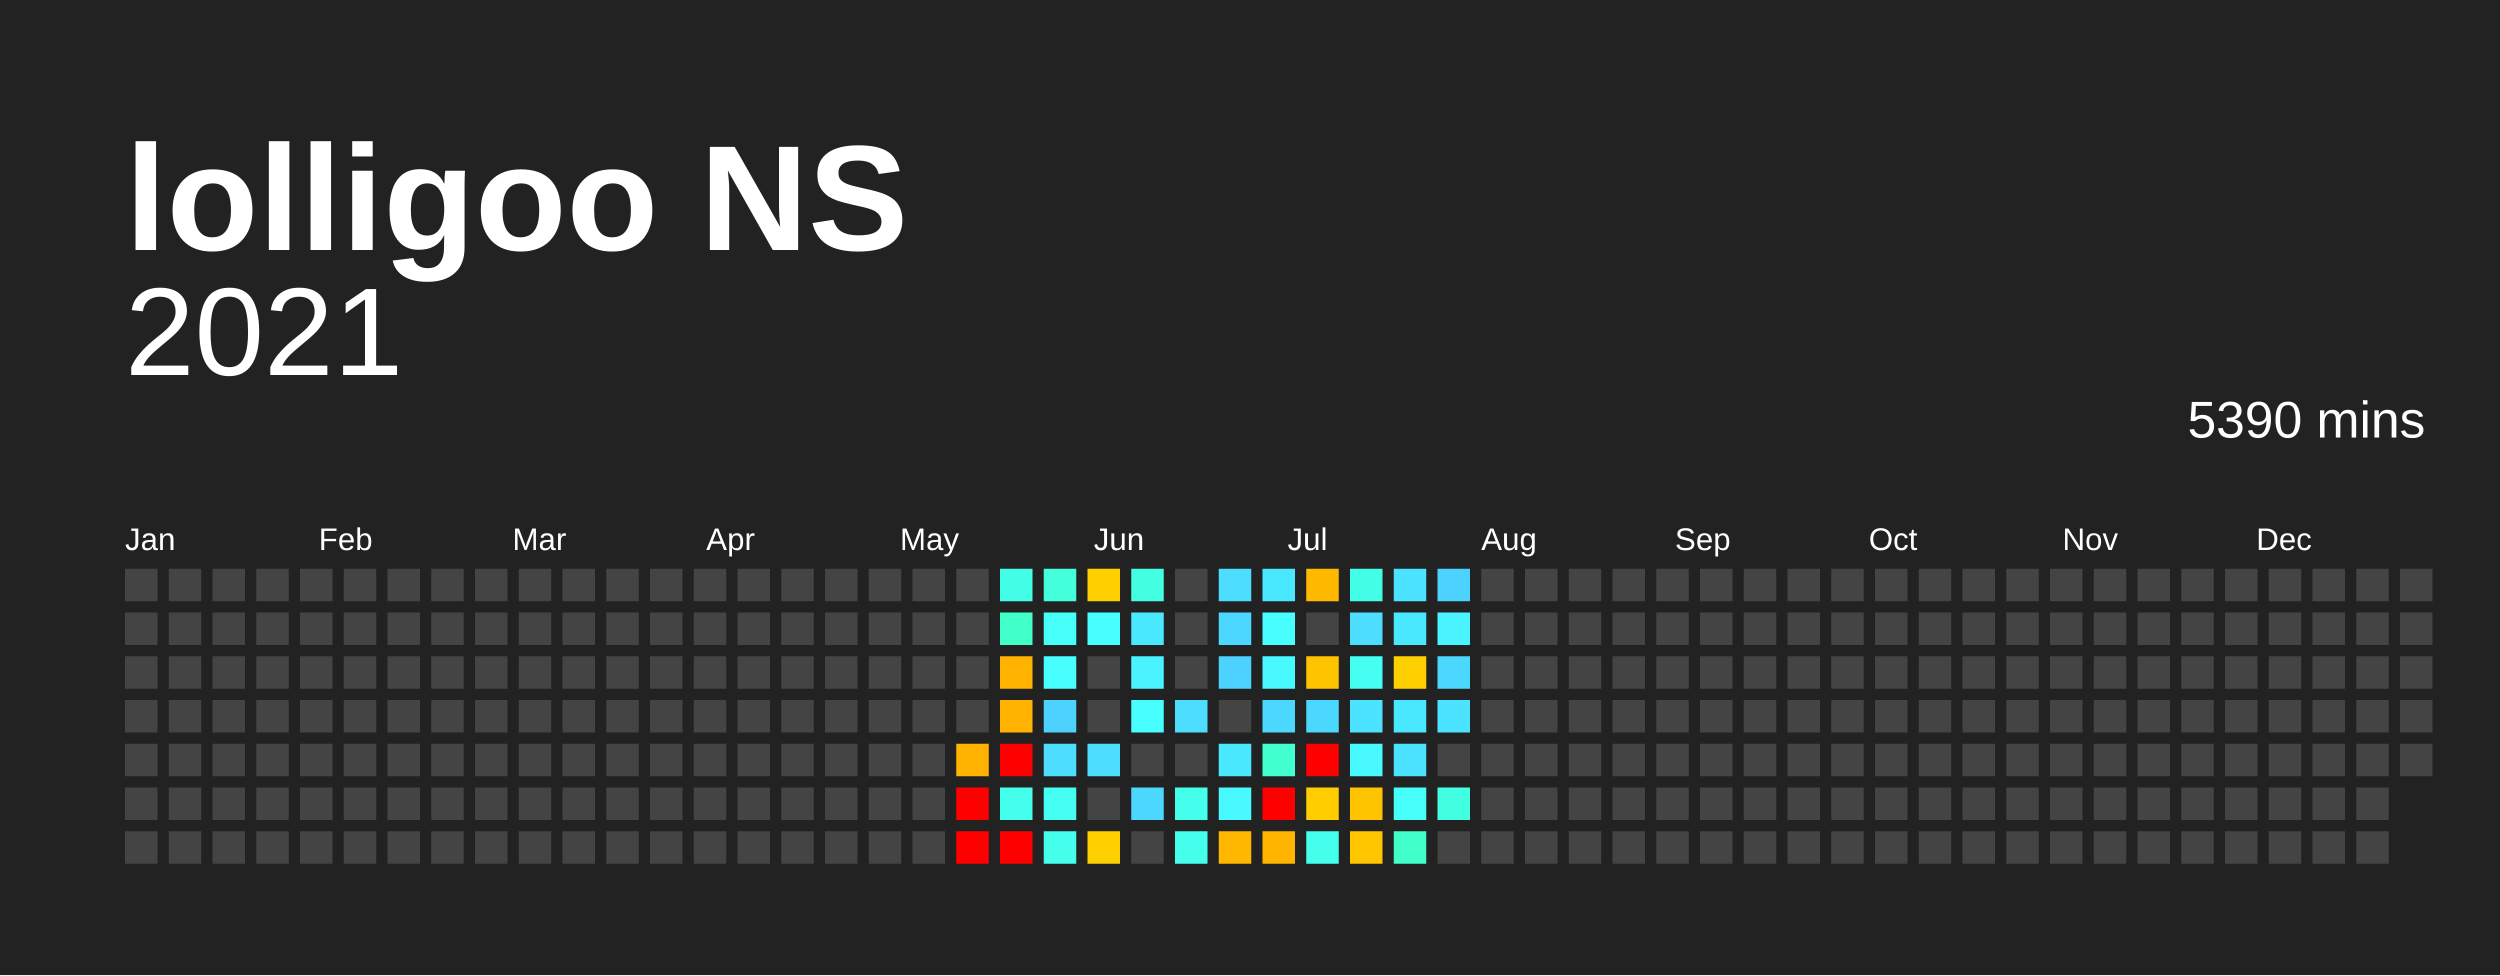
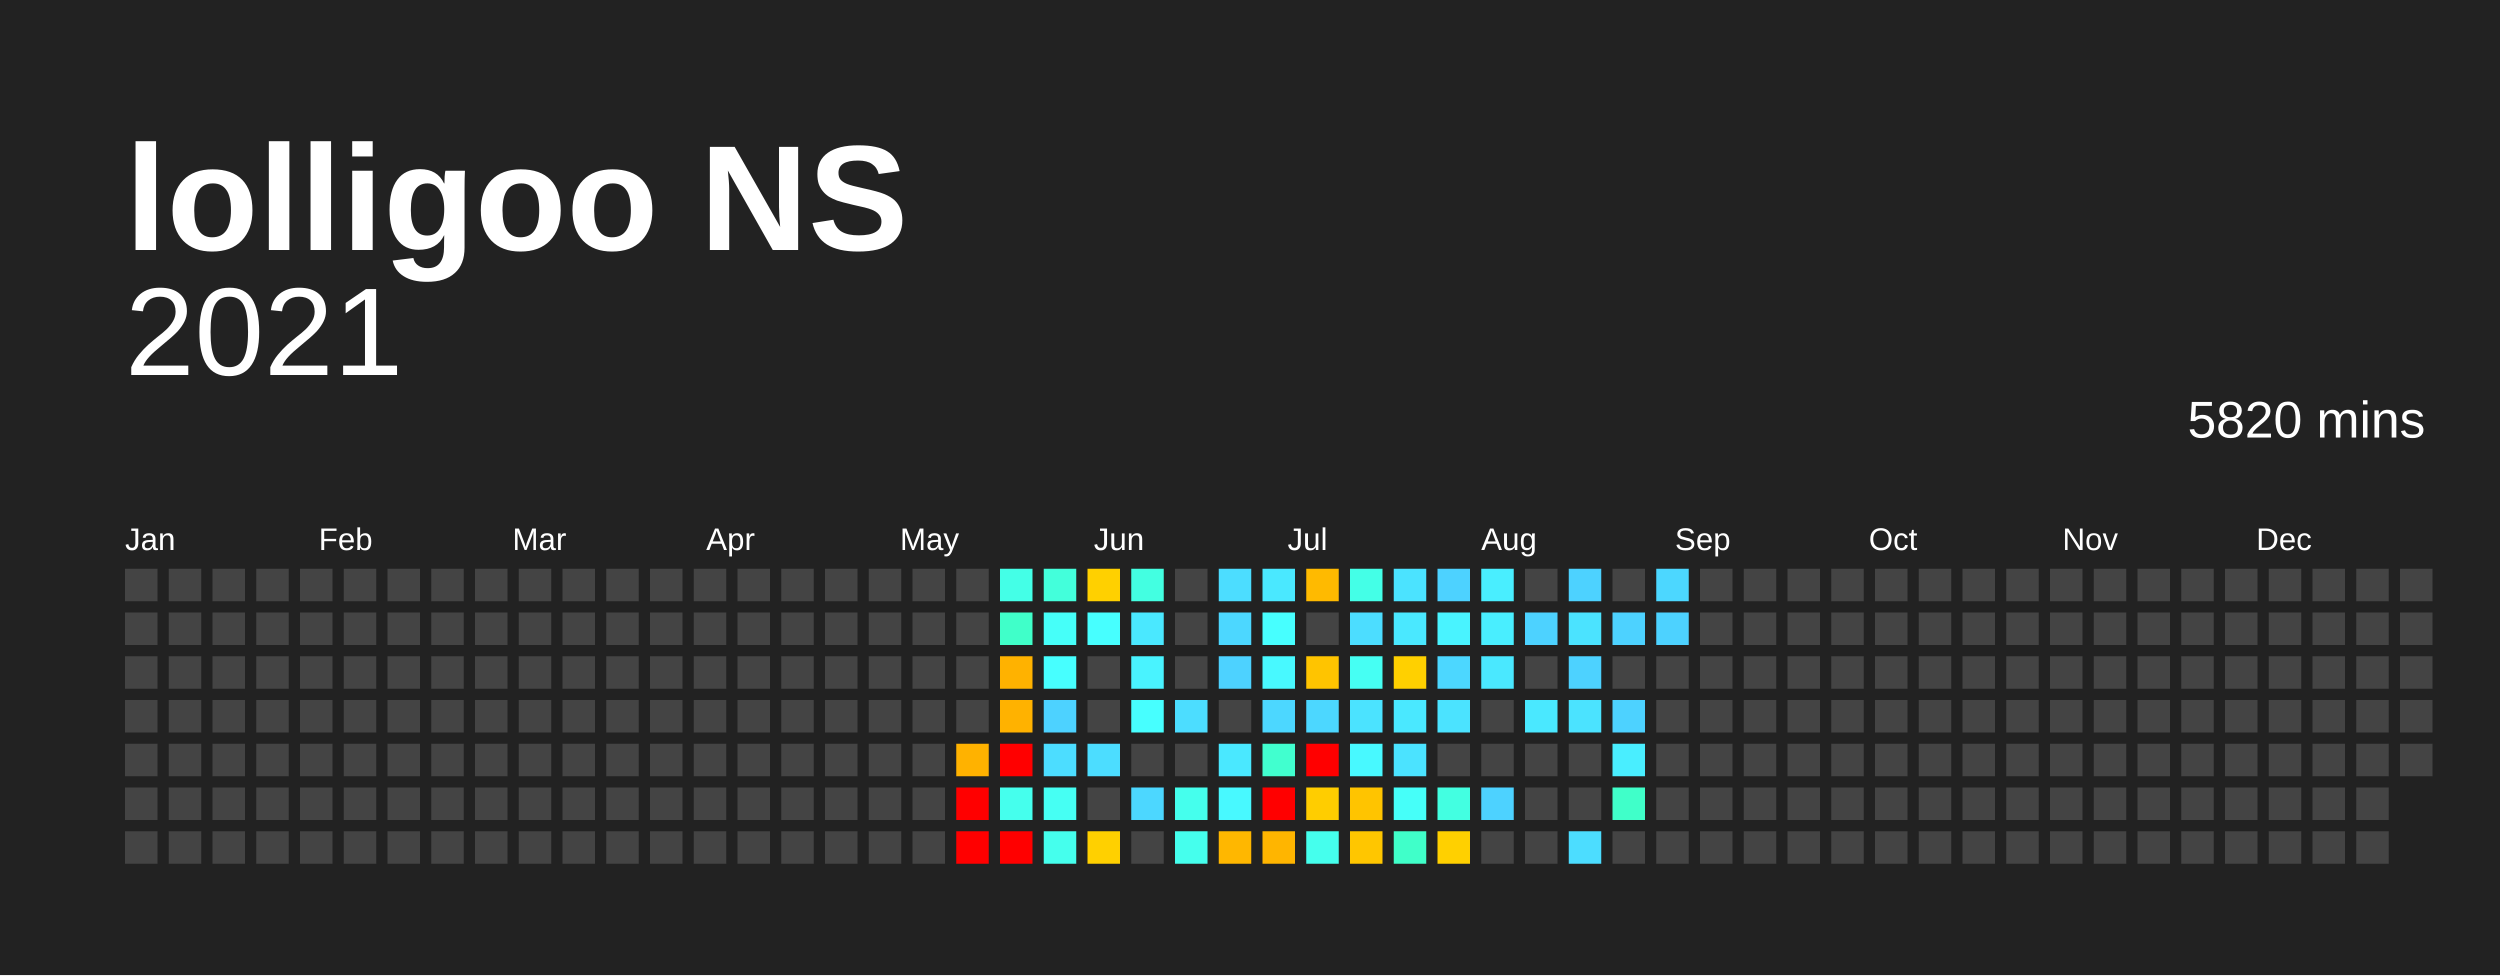
<svg xmlns="http://www.w3.org/2000/svg" baseProfile="full" height="78mm" version="1.1" viewBox="0,0,200,78" width="200mm">
  <defs />
  <rect fill="#222222" height="78" width="200" x="0" y="0" />
  <text fill="#FFFFFF" style="font-size:12px; font-family:Arial; font-weight:bold;" x="10" y="20">lolligoo NS</text>
  <text alignment-baseline="hanging" fill="#FFFFFF" style="font-size:10.0px; font-family:Arial;" x="10" y="30">2021</text>
-   <text alignment-baseline="hanging" fill="#FFFFFF" style="font-size:4.125px; font-family:Arial;" x="175" y="35">5390 mins</text>
+   <text alignment-baseline="hanging" fill="#FFFFFF" style="font-size:4.125px; font-family:Arial;" x="175" y="35">5820 mins</text>
  <text fill="#FFFFFF" style="font-size:2.5px; font-family:Arial" x="10.0" y="44">Jan</text>
  <text fill="#FFFFFF" style="font-size:2.5px; font-family:Arial" x="25.5" y="44">Feb</text>
  <text fill="#FFFFFF" style="font-size:2.5px; font-family:Arial" x="41.0" y="44">Mar</text>
  <text fill="#FFFFFF" style="font-size:2.5px; font-family:Arial" x="56.5" y="44">Apr</text>
  <text fill="#FFFFFF" style="font-size:2.5px; font-family:Arial" x="72.0" y="44">May</text>
  <text fill="#FFFFFF" style="font-size:2.5px; font-family:Arial" x="87.5" y="44">Jun</text>
  <text fill="#FFFFFF" style="font-size:2.5px; font-family:Arial" x="103.0" y="44">Jul</text>
  <text fill="#FFFFFF" style="font-size:2.5px; font-family:Arial" x="118.5" y="44">Aug</text>
  <text fill="#FFFFFF" style="font-size:2.5px; font-family:Arial" x="134.0" y="44">Sep</text>
  <text fill="#FFFFFF" style="font-size:2.5px; font-family:Arial" x="149.5" y="44">Oct</text>
  <text fill="#FFFFFF" style="font-size:2.5px; font-family:Arial" x="165.0" y="44">Nov</text>
  <text fill="#FFFFFF" style="font-size:2.5px; font-family:Arial" x="180.5" y="44">Dec</text>
  <rect fill="#444444" height="2.6" width="2.6" x="10.0" y="45.5" />
  <rect fill="#444444" height="2.6" width="2.6" x="10.0" y="49.0" />
  <rect fill="#444444" height="2.6" width="2.6" x="10.0" y="52.5" />
  <rect fill="#444444" height="2.6" width="2.6" x="10.0" y="56.0" />
  <rect fill="#444444" height="2.6" width="2.6" x="10.0" y="59.5" />
  <rect fill="#444444" height="2.6" width="2.6" x="10.0" y="63.0" />
  <rect fill="#444444" height="2.6" width="2.6" x="10.0" y="66.5" />
  <rect fill="#444444" height="2.6" width="2.6" x="13.5" y="45.5" />
  <rect fill="#444444" height="2.6" width="2.6" x="13.5" y="49.0" />
  <rect fill="#444444" height="2.6" width="2.6" x="13.5" y="52.5" />
  <rect fill="#444444" height="2.6" width="2.6" x="13.5" y="56.0" />
  <rect fill="#444444" height="2.6" width="2.6" x="13.5" y="59.5" />
  <rect fill="#444444" height="2.6" width="2.6" x="13.5" y="63.0" />
  <rect fill="#444444" height="2.6" width="2.6" x="13.5" y="66.5" />
  <rect fill="#444444" height="2.6" width="2.6" x="17.0" y="45.5" />
  <rect fill="#444444" height="2.6" width="2.6" x="17.0" y="49.0" />
  <rect fill="#444444" height="2.6" width="2.6" x="17.0" y="52.5" />
  <rect fill="#444444" height="2.6" width="2.6" x="17.0" y="56.0" />
  <rect fill="#444444" height="2.6" width="2.6" x="17.0" y="59.5" />
  <rect fill="#444444" height="2.6" width="2.6" x="17.0" y="63.0" />
  <rect fill="#444444" height="2.6" width="2.6" x="17.0" y="66.5" />
  <rect fill="#444444" height="2.6" width="2.6" x="20.5" y="45.5" />
  <rect fill="#444444" height="2.6" width="2.6" x="20.5" y="49.0" />
  <rect fill="#444444" height="2.6" width="2.6" x="20.5" y="52.5" />
  <rect fill="#444444" height="2.6" width="2.6" x="20.5" y="56.0" />
  <rect fill="#444444" height="2.6" width="2.6" x="20.5" y="59.5" />
  <rect fill="#444444" height="2.6" width="2.6" x="20.5" y="63.0" />
  <rect fill="#444444" height="2.6" width="2.6" x="20.5" y="66.5" />
  <rect fill="#444444" height="2.6" width="2.6" x="24.0" y="45.5" />
  <rect fill="#444444" height="2.6" width="2.6" x="24.0" y="49.0" />
  <rect fill="#444444" height="2.6" width="2.6" x="24.0" y="52.5" />
  <rect fill="#444444" height="2.6" width="2.6" x="24.0" y="56.0" />
  <rect fill="#444444" height="2.6" width="2.6" x="24.0" y="59.5" />
  <rect fill="#444444" height="2.6" width="2.6" x="24.0" y="63.0" />
  <rect fill="#444444" height="2.6" width="2.6" x="24.0" y="66.5" />
  <rect fill="#444444" height="2.6" width="2.6" x="27.5" y="45.5" />
  <rect fill="#444444" height="2.6" width="2.6" x="27.5" y="49.0" />
  <rect fill="#444444" height="2.6" width="2.6" x="27.5" y="52.5" />
  <rect fill="#444444" height="2.6" width="2.6" x="27.5" y="56.0" />
  <rect fill="#444444" height="2.6" width="2.6" x="27.5" y="59.5" />
  <rect fill="#444444" height="2.6" width="2.6" x="27.5" y="63.0" />
  <rect fill="#444444" height="2.6" width="2.6" x="27.5" y="66.5" />
  <rect fill="#444444" height="2.6" width="2.6" x="31.0" y="45.5" />
  <rect fill="#444444" height="2.6" width="2.6" x="31.0" y="49.0" />
  <rect fill="#444444" height="2.6" width="2.6" x="31.0" y="52.5" />
  <rect fill="#444444" height="2.6" width="2.6" x="31.0" y="56.0" />
  <rect fill="#444444" height="2.6" width="2.6" x="31.0" y="59.5" />
  <rect fill="#444444" height="2.6" width="2.6" x="31.0" y="63.0" />
  <rect fill="#444444" height="2.6" width="2.6" x="31.0" y="66.5" />
  <rect fill="#444444" height="2.6" width="2.6" x="34.5" y="45.5" />
  <rect fill="#444444" height="2.6" width="2.6" x="34.5" y="49.0" />
  <rect fill="#444444" height="2.6" width="2.6" x="34.5" y="52.5" />
  <rect fill="#444444" height="2.6" width="2.6" x="34.5" y="56.0" />
  <rect fill="#444444" height="2.6" width="2.6" x="34.5" y="59.5" />
  <rect fill="#444444" height="2.6" width="2.6" x="34.5" y="63.0" />
  <rect fill="#444444" height="2.6" width="2.6" x="34.5" y="66.5" />
  <rect fill="#444444" height="2.6" width="2.6" x="38.0" y="45.5" />
  <rect fill="#444444" height="2.6" width="2.6" x="38.0" y="49.0" />
  <rect fill="#444444" height="2.6" width="2.6" x="38.0" y="52.5" />
  <rect fill="#444444" height="2.6" width="2.6" x="38.0" y="56.0" />
  <rect fill="#444444" height="2.6" width="2.6" x="38.0" y="59.5" />
  <rect fill="#444444" height="2.6" width="2.6" x="38.0" y="63.0" />
  <rect fill="#444444" height="2.6" width="2.6" x="38.0" y="66.5" />
  <rect fill="#444444" height="2.6" width="2.6" x="41.5" y="45.5" />
  <rect fill="#444444" height="2.6" width="2.6" x="41.5" y="49.0" />
  <rect fill="#444444" height="2.6" width="2.6" x="41.5" y="52.5" />
  <rect fill="#444444" height="2.6" width="2.6" x="41.5" y="56.0" />
  <rect fill="#444444" height="2.6" width="2.6" x="41.5" y="59.5" />
  <rect fill="#444444" height="2.6" width="2.6" x="41.5" y="63.0" />
  <rect fill="#444444" height="2.6" width="2.6" x="41.5" y="66.5" />
  <rect fill="#444444" height="2.6" width="2.6" x="45.0" y="45.5" />
  <rect fill="#444444" height="2.6" width="2.6" x="45.0" y="49.0" />
  <rect fill="#444444" height="2.6" width="2.6" x="45.0" y="52.5" />
  <rect fill="#444444" height="2.6" width="2.6" x="45.0" y="56.0" />
  <rect fill="#444444" height="2.6" width="2.6" x="45.0" y="59.5" />
  <rect fill="#444444" height="2.6" width="2.6" x="45.0" y="63.0" />
  <rect fill="#444444" height="2.6" width="2.6" x="45.0" y="66.5" />
  <rect fill="#444444" height="2.6" width="2.6" x="48.5" y="45.5" />
  <rect fill="#444444" height="2.6" width="2.6" x="48.5" y="49.0" />
  <rect fill="#444444" height="2.6" width="2.6" x="48.5" y="52.5" />
  <rect fill="#444444" height="2.6" width="2.6" x="48.5" y="56.0" />
  <rect fill="#444444" height="2.6" width="2.6" x="48.5" y="59.5" />
  <rect fill="#444444" height="2.6" width="2.6" x="48.5" y="63.0" />
  <rect fill="#444444" height="2.6" width="2.6" x="48.5" y="66.5" />
  <rect fill="#444444" height="2.6" width="2.6" x="52.0" y="45.5" />
  <rect fill="#444444" height="2.6" width="2.6" x="52.0" y="49.0" />
  <rect fill="#444444" height="2.6" width="2.6" x="52.0" y="52.5" />
  <rect fill="#444444" height="2.6" width="2.6" x="52.0" y="56.0" />
  <rect fill="#444444" height="2.6" width="2.6" x="52.0" y="59.5" />
  <rect fill="#444444" height="2.6" width="2.6" x="52.0" y="63.0" />
  <rect fill="#444444" height="2.6" width="2.6" x="52.0" y="66.5" />
  <rect fill="#444444" height="2.6" width="2.6" x="55.5" y="45.5" />
  <rect fill="#444444" height="2.6" width="2.6" x="55.5" y="49.0" />
  <rect fill="#444444" height="2.6" width="2.6" x="55.5" y="52.5" />
  <rect fill="#444444" height="2.6" width="2.6" x="55.5" y="56.0" />
  <rect fill="#444444" height="2.6" width="2.6" x="55.5" y="59.5" />
  <rect fill="#444444" height="2.6" width="2.6" x="55.5" y="63.0" />
  <rect fill="#444444" height="2.6" width="2.6" x="55.5" y="66.5" />
  <rect fill="#444444" height="2.6" width="2.6" x="59.0" y="45.5" />
  <rect fill="#444444" height="2.6" width="2.6" x="59.0" y="49.0" />
  <rect fill="#444444" height="2.6" width="2.6" x="59.0" y="52.5" />
  <rect fill="#444444" height="2.6" width="2.6" x="59.0" y="56.0" />
  <rect fill="#444444" height="2.6" width="2.6" x="59.0" y="59.5" />
  <rect fill="#444444" height="2.6" width="2.6" x="59.0" y="63.0" />
  <rect fill="#444444" height="2.6" width="2.6" x="59.0" y="66.5" />
  <rect fill="#444444" height="2.6" width="2.6" x="62.5" y="45.5" />
  <rect fill="#444444" height="2.6" width="2.6" x="62.5" y="49.0" />
  <rect fill="#444444" height="2.6" width="2.6" x="62.5" y="52.5" />
  <rect fill="#444444" height="2.6" width="2.6" x="62.5" y="56.0" />
  <rect fill="#444444" height="2.6" width="2.6" x="62.5" y="59.5" />
  <rect fill="#444444" height="2.6" width="2.6" x="62.5" y="63.0" />
  <rect fill="#444444" height="2.6" width="2.6" x="62.5" y="66.5" />
  <rect fill="#444444" height="2.6" width="2.6" x="66.0" y="45.5" />
  <rect fill="#444444" height="2.6" width="2.6" x="66.0" y="49.0" />
  <rect fill="#444444" height="2.6" width="2.6" x="66.0" y="52.5" />
  <rect fill="#444444" height="2.6" width="2.6" x="66.0" y="56.0" />
  <rect fill="#444444" height="2.6" width="2.6" x="66.0" y="59.5" />
  <rect fill="#444444" height="2.6" width="2.6" x="66.0" y="63.0" />
  <rect fill="#444444" height="2.6" width="2.6" x="66.0" y="66.5" />
  <rect fill="#444444" height="2.6" width="2.6" x="69.5" y="45.5" />
  <rect fill="#444444" height="2.6" width="2.6" x="69.5" y="49.0" />
  <rect fill="#444444" height="2.6" width="2.6" x="69.5" y="52.5" />
  <rect fill="#444444" height="2.6" width="2.6" x="69.5" y="56.0" />
  <rect fill="#444444" height="2.6" width="2.6" x="69.5" y="59.5" />
  <rect fill="#444444" height="2.6" width="2.6" x="69.5" y="63.0" />
  <rect fill="#444444" height="2.6" width="2.6" x="69.5" y="66.5" />
  <rect fill="#444444" height="2.6" width="2.6" x="73.0" y="45.5" />
  <rect fill="#444444" height="2.6" width="2.6" x="73.0" y="49.0" />
  <rect fill="#444444" height="2.6" width="2.6" x="73.0" y="52.5" />
  <rect fill="#444444" height="2.6" width="2.6" x="73.0" y="56.0" />
  <rect fill="#444444" height="2.6" width="2.6" x="73.0" y="59.5" />
  <rect fill="#444444" height="2.6" width="2.6" x="73.0" y="63.0" />
  <rect fill="#444444" height="2.6" width="2.6" x="73.0" y="66.5" />
  <rect fill="#444444" height="2.6" width="2.6" x="76.5" y="45.5" />
  <rect fill="#444444" height="2.6" width="2.6" x="76.5" y="49.0" />
  <rect fill="#444444" height="2.6" width="2.6" x="76.5" y="52.5" />
  <rect fill="#444444" height="2.6" width="2.6" x="76.5" y="56.0" />
  <rect fill="#ffb200" height="2.6" width="2.6" x="76.5" y="59.5" />
  <rect fill="red" height="2.6" width="2.6" x="76.5" y="63.0" />
  <rect fill="red" height="2.6" width="2.6" x="76.5" y="66.5" />
  <rect fill="#44ffe7" height="2.6" width="2.6" x="80.0" y="45.5" />
  <rect fill="#40ffc9" height="2.6" width="2.6" x="80.0" y="49.0" />
  <rect fill="#ffb200" height="2.6" width="2.6" x="80.0" y="52.5" />
  <rect fill="#ffb200" height="2.6" width="2.6" x="80.0" y="56.0" />
  <rect fill="red" height="2.6" width="2.6" x="80.0" y="59.5" />
  <rect fill="#45ffed" height="2.6" width="2.6" x="80.0" y="63.0" />
  <rect fill="red" height="2.6" width="2.6" x="80.0" y="66.5" />
  <rect fill="#43ffdb" height="2.6" width="2.6" x="83.5" y="45.5" />
  <rect fill="#46fff9" height="2.6" width="2.6" x="83.5" y="49.0" />
  <rect fill="#47ffff" height="2.6" width="2.6" x="83.5" y="52.5" />
  <rect fill="#4dd2ff" height="2.6" width="2.6" x="83.5" y="56.0" />
  <rect fill="#4cddff" height="2.6" width="2.6" x="83.5" y="59.5" />
  <rect fill="#46fff3" height="2.6" width="2.6" x="83.5" y="63.0" />
  <rect fill="#45ffed" height="2.6" width="2.6" x="83.5" y="66.5" />
  <rect fill="#ffd000" height="2.6" width="2.6" x="87.0" y="45.5" />
  <rect fill="#47ffff" height="2.6" width="2.6" x="87.0" y="49.0" />
  <rect fill="#444444" height="2.6" width="2.6" x="87.0" y="52.5" />
  <rect fill="#444444" height="2.6" width="2.6" x="87.0" y="56.0" />
  <rect fill="#4cddff" height="2.6" width="2.6" x="87.0" y="59.5" />
  <rect fill="#444444" height="2.6" width="2.6" x="87.0" y="63.0" />
  <rect fill="#ffd000" height="2.6" width="2.6" x="87.0" y="66.5" />
  <rect fill="#43ffe1" height="2.6" width="2.6" x="90.5" y="45.5" />
  <rect fill="#4ae8ff" height="2.6" width="2.6" x="90.5" y="49.0" />
  <rect fill="#49f3ff" height="2.6" width="2.6" x="90.5" y="52.5" />
  <rect fill="#47ffff" height="2.6" width="2.6" x="90.5" y="56.0" />
  <rect fill="#444444" height="2.6" width="2.6" x="90.5" y="59.5" />
  <rect fill="#4cd7ff" height="2.6" width="2.6" x="90.5" y="63.0" />
  <rect fill="#444444" height="2.6" width="2.6" x="90.5" y="66.5" />
  <rect fill="#444444" height="2.6" width="2.6" x="94.0" y="45.5" />
  <rect fill="#444444" height="2.6" width="2.6" x="94.0" y="49.0" />
  <rect fill="#444444" height="2.6" width="2.6" x="94.0" y="52.5" />
  <rect fill="#4cddff" height="2.6" width="2.6" x="94.0" y="56.0" />
  <rect fill="#444444" height="2.6" width="2.6" x="94.0" y="59.5" />
  <rect fill="#45ffed" height="2.6" width="2.6" x="94.0" y="63.0" />
  <rect fill="#45ffed" height="2.6" width="2.6" x="94.0" y="66.5" />
  <rect fill="#4cddff" height="2.6" width="2.6" x="97.5" y="45.5" />
  <rect fill="#4cd7ff" height="2.6" width="2.6" x="97.5" y="49.0" />
  <rect fill="#4dd2ff" height="2.6" width="2.6" x="97.5" y="52.5" />
  <rect fill="#444444" height="2.6" width="2.6" x="97.5" y="56.0" />
  <rect fill="#4ae8ff" height="2.6" width="2.6" x="97.5" y="59.5" />
  <rect fill="#48f9ff" height="2.6" width="2.6" x="97.5" y="63.0" />
  <rect fill="#ffb700" height="2.6" width="2.6" x="97.5" y="66.5" />
  <rect fill="#4ae8ff" height="2.6" width="2.6" x="101.0" y="45.5" />
  <rect fill="#47ffff" height="2.6" width="2.6" x="101.0" y="49.0" />
  <rect fill="#48f9ff" height="2.6" width="2.6" x="101.0" y="52.5" />
  <rect fill="#4cd7ff" height="2.6" width="2.6" x="101.0" y="56.0" />
  <rect fill="#41ffcf" height="2.6" width="2.6" x="101.0" y="59.5" />
  <rect fill="red" height="2.6" width="2.6" x="101.0" y="63.0" />
  <rect fill="#ffb500" height="2.6" width="2.6" x="101.0" y="66.5" />
  <rect fill="#ffba00" height="2.6" width="2.6" x="104.5" y="45.5" />
  <rect fill="#444444" height="2.6" width="2.6" x="104.5" y="49.0" />
  <rect fill="#ffc400" height="2.6" width="2.6" x="104.5" y="52.5" />
  <rect fill="#4cd7ff" height="2.6" width="2.6" x="104.5" y="56.0" />
  <rect fill="red" height="2.6" width="2.6" x="104.5" y="59.5" />
  <rect fill="#ffcd00" height="2.6" width="2.6" x="104.5" y="63.0" />
  <rect fill="#45ffed" height="2.6" width="2.6" x="104.5" y="66.5" />
  <rect fill="#44ffe7" height="2.6" width="2.6" x="108.0" y="45.5" />
  <rect fill="#4cddff" height="2.6" width="2.6" x="108.0" y="49.0" />
  <rect fill="#46fff3" height="2.6" width="2.6" x="108.0" y="52.5" />
  <rect fill="#4be3ff" height="2.6" width="2.6" x="108.0" y="56.0" />
  <rect fill="#48f9ff" height="2.6" width="2.6" x="108.0" y="59.5" />
  <rect fill="#ffc400" height="2.6" width="2.6" x="108.0" y="63.0" />
  <rect fill="#ffc600" height="2.6" width="2.6" x="108.0" y="66.5" />
  <rect fill="#4be3ff" height="2.6" width="2.6" x="111.5" y="45.5" />
  <rect fill="#4ae8ff" height="2.6" width="2.6" x="111.5" y="49.0" />
  <rect fill="#ffd000" height="2.6" width="2.6" x="111.5" y="52.5" />
  <rect fill="#4ae8ff" height="2.6" width="2.6" x="111.5" y="56.0" />
  <rect fill="#4be3ff" height="2.6" width="2.6" x="111.5" y="59.5" />
  <rect fill="#46fff9" height="2.6" width="2.6" x="111.5" y="63.0" />
  <rect fill="#40ffc9" height="2.6" width="2.6" x="111.5" y="66.5" />
  <rect fill="#4dd2ff" height="2.6" width="2.6" x="115.0" y="45.5" />
  <rect fill="#49f3ff" height="2.6" width="2.6" x="115.0" y="49.0" />
  <rect fill="#4cd7ff" height="2.6" width="2.6" x="115.0" y="52.5" />
  <rect fill="#4be3ff" height="2.6" width="2.6" x="115.0" y="56.0" />
  <rect fill="#444444" height="2.6" width="2.6" x="115.0" y="59.5" />
  <rect fill="#43ffe1" height="2.6" width="2.6" x="115.0" y="63.0" />
-   <rect fill="#444444" height="2.6" width="2.6" x="115.0" y="66.5" />
-   <rect fill="#444444" height="2.6" width="2.6" x="118.5" y="45.5" />
-   <rect fill="#444444" height="2.6" width="2.6" x="118.5" y="49.0" />
-   <rect fill="#444444" height="2.6" width="2.6" x="118.5" y="52.5" />
+   <rect fill="#ffd000" height="2.6" width="2.6" x="115.0" y="66.5" />
+   <rect fill="#49eeff" height="2.6" width="2.6" x="118.5" y="45.5" />
+   <rect fill="#49eeff" height="2.6" width="2.6" x="118.5" y="49.0" />
+   <rect fill="#4ae8ff" height="2.6" width="2.6" x="118.5" y="52.5" />
  <rect fill="#444444" height="2.6" width="2.6" x="118.5" y="56.0" />
  <rect fill="#444444" height="2.6" width="2.6" x="118.5" y="59.5" />
-   <rect fill="#444444" height="2.6" width="2.6" x="118.5" y="63.0" />
+   <rect fill="#4dd2ff" height="2.6" width="2.6" x="118.5" y="63.0" />
  <rect fill="#444444" height="2.6" width="2.6" x="118.5" y="66.5" />
  <rect fill="#444444" height="2.6" width="2.6" x="122.0" y="45.5" />
-   <rect fill="#444444" height="2.6" width="2.6" x="122.0" y="49.0" />
+   <rect fill="#4dd2ff" height="2.6" width="2.6" x="122.0" y="49.0" />
  <rect fill="#444444" height="2.6" width="2.6" x="122.0" y="52.5" />
-   <rect fill="#444444" height="2.6" width="2.6" x="122.0" y="56.0" />
+   <rect fill="#4ae8ff" height="2.6" width="2.6" x="122.0" y="56.0" />
  <rect fill="#444444" height="2.6" width="2.6" x="122.0" y="59.5" />
  <rect fill="#444444" height="2.6" width="2.6" x="122.0" y="63.0" />
  <rect fill="#444444" height="2.6" width="2.6" x="122.0" y="66.5" />
-   <rect fill="#444444" height="2.6" width="2.6" x="125.5" y="45.5" />
-   <rect fill="#444444" height="2.6" width="2.6" x="125.5" y="49.0" />
-   <rect fill="#444444" height="2.6" width="2.6" x="125.5" y="52.5" />
-   <rect fill="#444444" height="2.6" width="2.6" x="125.5" y="56.0" />
+   <rect fill="#4dd2ff" height="2.6" width="2.6" x="125.5" y="45.5" />
+   <rect fill="#4be3ff" height="2.6" width="2.6" x="125.5" y="49.0" />
+   <rect fill="#4dd2ff" height="2.6" width="2.6" x="125.5" y="52.5" />
+   <rect fill="#4be3ff" height="2.6" width="2.6" x="125.5" y="56.0" />
  <rect fill="#444444" height="2.6" width="2.6" x="125.5" y="59.5" />
  <rect fill="#444444" height="2.6" width="2.6" x="125.5" y="63.0" />
-   <rect fill="#444444" height="2.6" width="2.6" x="125.5" y="66.5" />
+   <rect fill="#4cddff" height="2.6" width="2.6" x="125.5" y="66.5" />
  <rect fill="#444444" height="2.6" width="2.6" x="129.0" y="45.5" />
-   <rect fill="#444444" height="2.6" width="2.6" x="129.0" y="49.0" />
+   <rect fill="#4dd2ff" height="2.6" width="2.6" x="129.0" y="49.0" />
  <rect fill="#444444" height="2.6" width="2.6" x="129.0" y="52.5" />
-   <rect fill="#444444" height="2.6" width="2.6" x="129.0" y="56.0" />
-   <rect fill="#444444" height="2.6" width="2.6" x="129.0" y="59.5" />
-   <rect fill="#444444" height="2.6" width="2.6" x="129.0" y="63.0" />
+   <rect fill="#4dd2ff" height="2.6" width="2.6" x="129.0" y="56.0" />
+   <rect fill="#49eeff" height="2.6" width="2.6" x="129.0" y="59.5" />
+   <rect fill="#40ffc9" height="2.6" width="2.6" x="129.0" y="63.0" />
  <rect fill="#444444" height="2.6" width="2.6" x="129.0" y="66.5" />
-   <rect fill="#444444" height="2.6" width="2.6" x="132.5" y="45.5" />
-   <rect fill="#444444" height="2.6" width="2.6" x="132.5" y="49.0" />
+   <rect fill="#4cd7ff" height="2.6" width="2.6" x="132.5" y="45.5" />
+   <rect fill="#4dd2ff" height="2.6" width="2.6" x="132.5" y="49.0" />
  <rect fill="#444444" height="2.6" width="2.6" x="132.5" y="52.5" />
  <rect fill="#444444" height="2.6" width="2.6" x="132.5" y="56.0" />
  <rect fill="#444444" height="2.6" width="2.6" x="132.5" y="59.5" />
  <rect fill="#444444" height="2.6" width="2.6" x="132.5" y="63.0" />
  <rect fill="#444444" height="2.6" width="2.6" x="132.5" y="66.5" />
  <rect fill="#444444" height="2.6" width="2.6" x="136.0" y="45.5" />
  <rect fill="#444444" height="2.6" width="2.6" x="136.0" y="49.0" />
  <rect fill="#444444" height="2.6" width="2.6" x="136.0" y="52.5" />
  <rect fill="#444444" height="2.6" width="2.6" x="136.0" y="56.0" />
  <rect fill="#444444" height="2.6" width="2.6" x="136.0" y="59.5" />
  <rect fill="#444444" height="2.6" width="2.6" x="136.0" y="63.0" />
  <rect fill="#444444" height="2.6" width="2.6" x="136.0" y="66.5" />
  <rect fill="#444444" height="2.6" width="2.6" x="139.5" y="45.5" />
  <rect fill="#444444" height="2.6" width="2.6" x="139.5" y="49.0" />
  <rect fill="#444444" height="2.6" width="2.6" x="139.5" y="52.5" />
  <rect fill="#444444" height="2.6" width="2.6" x="139.5" y="56.0" />
  <rect fill="#444444" height="2.6" width="2.6" x="139.5" y="59.5" />
  <rect fill="#444444" height="2.6" width="2.6" x="139.5" y="63.0" />
  <rect fill="#444444" height="2.6" width="2.6" x="139.5" y="66.5" />
  <rect fill="#444444" height="2.6" width="2.6" x="143.0" y="45.5" />
  <rect fill="#444444" height="2.6" width="2.6" x="143.0" y="49.0" />
  <rect fill="#444444" height="2.6" width="2.6" x="143.0" y="52.5" />
  <rect fill="#444444" height="2.6" width="2.6" x="143.0" y="56.0" />
  <rect fill="#444444" height="2.6" width="2.6" x="143.0" y="59.5" />
  <rect fill="#444444" height="2.6" width="2.6" x="143.0" y="63.0" />
  <rect fill="#444444" height="2.6" width="2.6" x="143.0" y="66.5" />
  <rect fill="#444444" height="2.6" width="2.6" x="146.5" y="45.5" />
  <rect fill="#444444" height="2.6" width="2.6" x="146.5" y="49.0" />
  <rect fill="#444444" height="2.6" width="2.6" x="146.5" y="52.5" />
  <rect fill="#444444" height="2.6" width="2.6" x="146.5" y="56.0" />
  <rect fill="#444444" height="2.6" width="2.6" x="146.5" y="59.5" />
  <rect fill="#444444" height="2.6" width="2.6" x="146.5" y="63.0" />
  <rect fill="#444444" height="2.6" width="2.6" x="146.5" y="66.5" />
  <rect fill="#444444" height="2.6" width="2.6" x="150.0" y="45.5" />
  <rect fill="#444444" height="2.6" width="2.6" x="150.0" y="49.0" />
  <rect fill="#444444" height="2.6" width="2.6" x="150.0" y="52.5" />
  <rect fill="#444444" height="2.6" width="2.6" x="150.0" y="56.0" />
  <rect fill="#444444" height="2.6" width="2.6" x="150.0" y="59.5" />
  <rect fill="#444444" height="2.6" width="2.6" x="150.0" y="63.0" />
  <rect fill="#444444" height="2.6" width="2.6" x="150.0" y="66.5" />
  <rect fill="#444444" height="2.6" width="2.6" x="153.5" y="45.5" />
  <rect fill="#444444" height="2.6" width="2.6" x="153.5" y="49.0" />
  <rect fill="#444444" height="2.6" width="2.6" x="153.5" y="52.5" />
  <rect fill="#444444" height="2.6" width="2.6" x="153.5" y="56.0" />
  <rect fill="#444444" height="2.6" width="2.6" x="153.5" y="59.5" />
  <rect fill="#444444" height="2.6" width="2.6" x="153.5" y="63.0" />
  <rect fill="#444444" height="2.6" width="2.6" x="153.5" y="66.5" />
  <rect fill="#444444" height="2.6" width="2.6" x="157.0" y="45.5" />
  <rect fill="#444444" height="2.6" width="2.6" x="157.0" y="49.0" />
  <rect fill="#444444" height="2.6" width="2.6" x="157.0" y="52.5" />
  <rect fill="#444444" height="2.6" width="2.6" x="157.0" y="56.0" />
  <rect fill="#444444" height="2.6" width="2.6" x="157.0" y="59.5" />
  <rect fill="#444444" height="2.6" width="2.6" x="157.0" y="63.0" />
  <rect fill="#444444" height="2.6" width="2.6" x="157.0" y="66.5" />
  <rect fill="#444444" height="2.6" width="2.6" x="160.5" y="45.5" />
  <rect fill="#444444" height="2.6" width="2.6" x="160.5" y="49.0" />
  <rect fill="#444444" height="2.6" width="2.6" x="160.5" y="52.5" />
  <rect fill="#444444" height="2.6" width="2.6" x="160.5" y="56.0" />
  <rect fill="#444444" height="2.6" width="2.6" x="160.5" y="59.5" />
  <rect fill="#444444" height="2.6" width="2.6" x="160.5" y="63.0" />
  <rect fill="#444444" height="2.6" width="2.6" x="160.5" y="66.5" />
  <rect fill="#444444" height="2.6" width="2.6" x="164.0" y="45.5" />
  <rect fill="#444444" height="2.6" width="2.6" x="164.0" y="49.0" />
  <rect fill="#444444" height="2.6" width="2.6" x="164.0" y="52.5" />
  <rect fill="#444444" height="2.6" width="2.6" x="164.0" y="56.0" />
  <rect fill="#444444" height="2.6" width="2.6" x="164.0" y="59.5" />
  <rect fill="#444444" height="2.6" width="2.6" x="164.0" y="63.0" />
  <rect fill="#444444" height="2.6" width="2.6" x="164.0" y="66.5" />
  <rect fill="#444444" height="2.6" width="2.6" x="167.5" y="45.5" />
  <rect fill="#444444" height="2.6" width="2.6" x="167.5" y="49.0" />
  <rect fill="#444444" height="2.6" width="2.6" x="167.5" y="52.5" />
  <rect fill="#444444" height="2.6" width="2.6" x="167.5" y="56.0" />
  <rect fill="#444444" height="2.6" width="2.6" x="167.5" y="59.5" />
  <rect fill="#444444" height="2.6" width="2.6" x="167.5" y="63.0" />
  <rect fill="#444444" height="2.6" width="2.6" x="167.5" y="66.5" />
  <rect fill="#444444" height="2.6" width="2.6" x="171.0" y="45.5" />
  <rect fill="#444444" height="2.6" width="2.6" x="171.0" y="49.0" />
  <rect fill="#444444" height="2.6" width="2.6" x="171.0" y="52.5" />
  <rect fill="#444444" height="2.6" width="2.6" x="171.0" y="56.0" />
  <rect fill="#444444" height="2.6" width="2.6" x="171.0" y="59.5" />
  <rect fill="#444444" height="2.6" width="2.6" x="171.0" y="63.0" />
  <rect fill="#444444" height="2.6" width="2.6" x="171.0" y="66.5" />
  <rect fill="#444444" height="2.6" width="2.6" x="174.5" y="45.5" />
  <rect fill="#444444" height="2.6" width="2.6" x="174.5" y="49.0" />
  <rect fill="#444444" height="2.6" width="2.6" x="174.5" y="52.5" />
  <rect fill="#444444" height="2.6" width="2.6" x="174.5" y="56.0" />
  <rect fill="#444444" height="2.6" width="2.6" x="174.5" y="59.5" />
  <rect fill="#444444" height="2.6" width="2.6" x="174.5" y="63.0" />
  <rect fill="#444444" height="2.6" width="2.6" x="174.5" y="66.5" />
  <rect fill="#444444" height="2.6" width="2.6" x="178.0" y="45.5" />
  <rect fill="#444444" height="2.6" width="2.6" x="178.0" y="49.0" />
  <rect fill="#444444" height="2.6" width="2.6" x="178.0" y="52.5" />
  <rect fill="#444444" height="2.6" width="2.6" x="178.0" y="56.0" />
  <rect fill="#444444" height="2.6" width="2.6" x="178.0" y="59.5" />
  <rect fill="#444444" height="2.6" width="2.6" x="178.0" y="63.0" />
  <rect fill="#444444" height="2.6" width="2.6" x="178.0" y="66.5" />
  <rect fill="#444444" height="2.6" width="2.6" x="181.5" y="45.5" />
  <rect fill="#444444" height="2.6" width="2.6" x="181.5" y="49.0" />
  <rect fill="#444444" height="2.6" width="2.6" x="181.5" y="52.5" />
  <rect fill="#444444" height="2.6" width="2.6" x="181.5" y="56.0" />
  <rect fill="#444444" height="2.6" width="2.6" x="181.5" y="59.5" />
  <rect fill="#444444" height="2.6" width="2.6" x="181.5" y="63.0" />
  <rect fill="#444444" height="2.6" width="2.6" x="181.5" y="66.5" />
  <rect fill="#444444" height="2.6" width="2.6" x="185.0" y="45.5" />
  <rect fill="#444444" height="2.6" width="2.6" x="185.0" y="49.0" />
  <rect fill="#444444" height="2.6" width="2.6" x="185.0" y="52.5" />
  <rect fill="#444444" height="2.6" width="2.6" x="185.0" y="56.0" />
  <rect fill="#444444" height="2.6" width="2.6" x="185.0" y="59.5" />
  <rect fill="#444444" height="2.6" width="2.6" x="185.0" y="63.0" />
  <rect fill="#444444" height="2.6" width="2.6" x="185.0" y="66.5" />
  <rect fill="#444444" height="2.6" width="2.6" x="188.5" y="45.5" />
  <rect fill="#444444" height="2.6" width="2.6" x="188.5" y="49.0" />
  <rect fill="#444444" height="2.6" width="2.6" x="188.5" y="52.5" />
  <rect fill="#444444" height="2.6" width="2.6" x="188.5" y="56.0" />
  <rect fill="#444444" height="2.6" width="2.6" x="188.5" y="59.5" />
  <rect fill="#444444" height="2.6" width="2.6" x="188.5" y="63.0" />
  <rect fill="#444444" height="2.6" width="2.6" x="188.5" y="66.5" />
  <rect fill="#444444" height="2.6" width="2.6" x="192.0" y="45.5" />
  <rect fill="#444444" height="2.6" width="2.6" x="192.0" y="49.0" />
  <rect fill="#444444" height="2.6" width="2.6" x="192.0" y="52.5" />
  <rect fill="#444444" height="2.6" width="2.6" x="192.0" y="56.0" />
  <rect fill="#444444" height="2.6" width="2.6" x="192.0" y="59.5" />
</svg>
